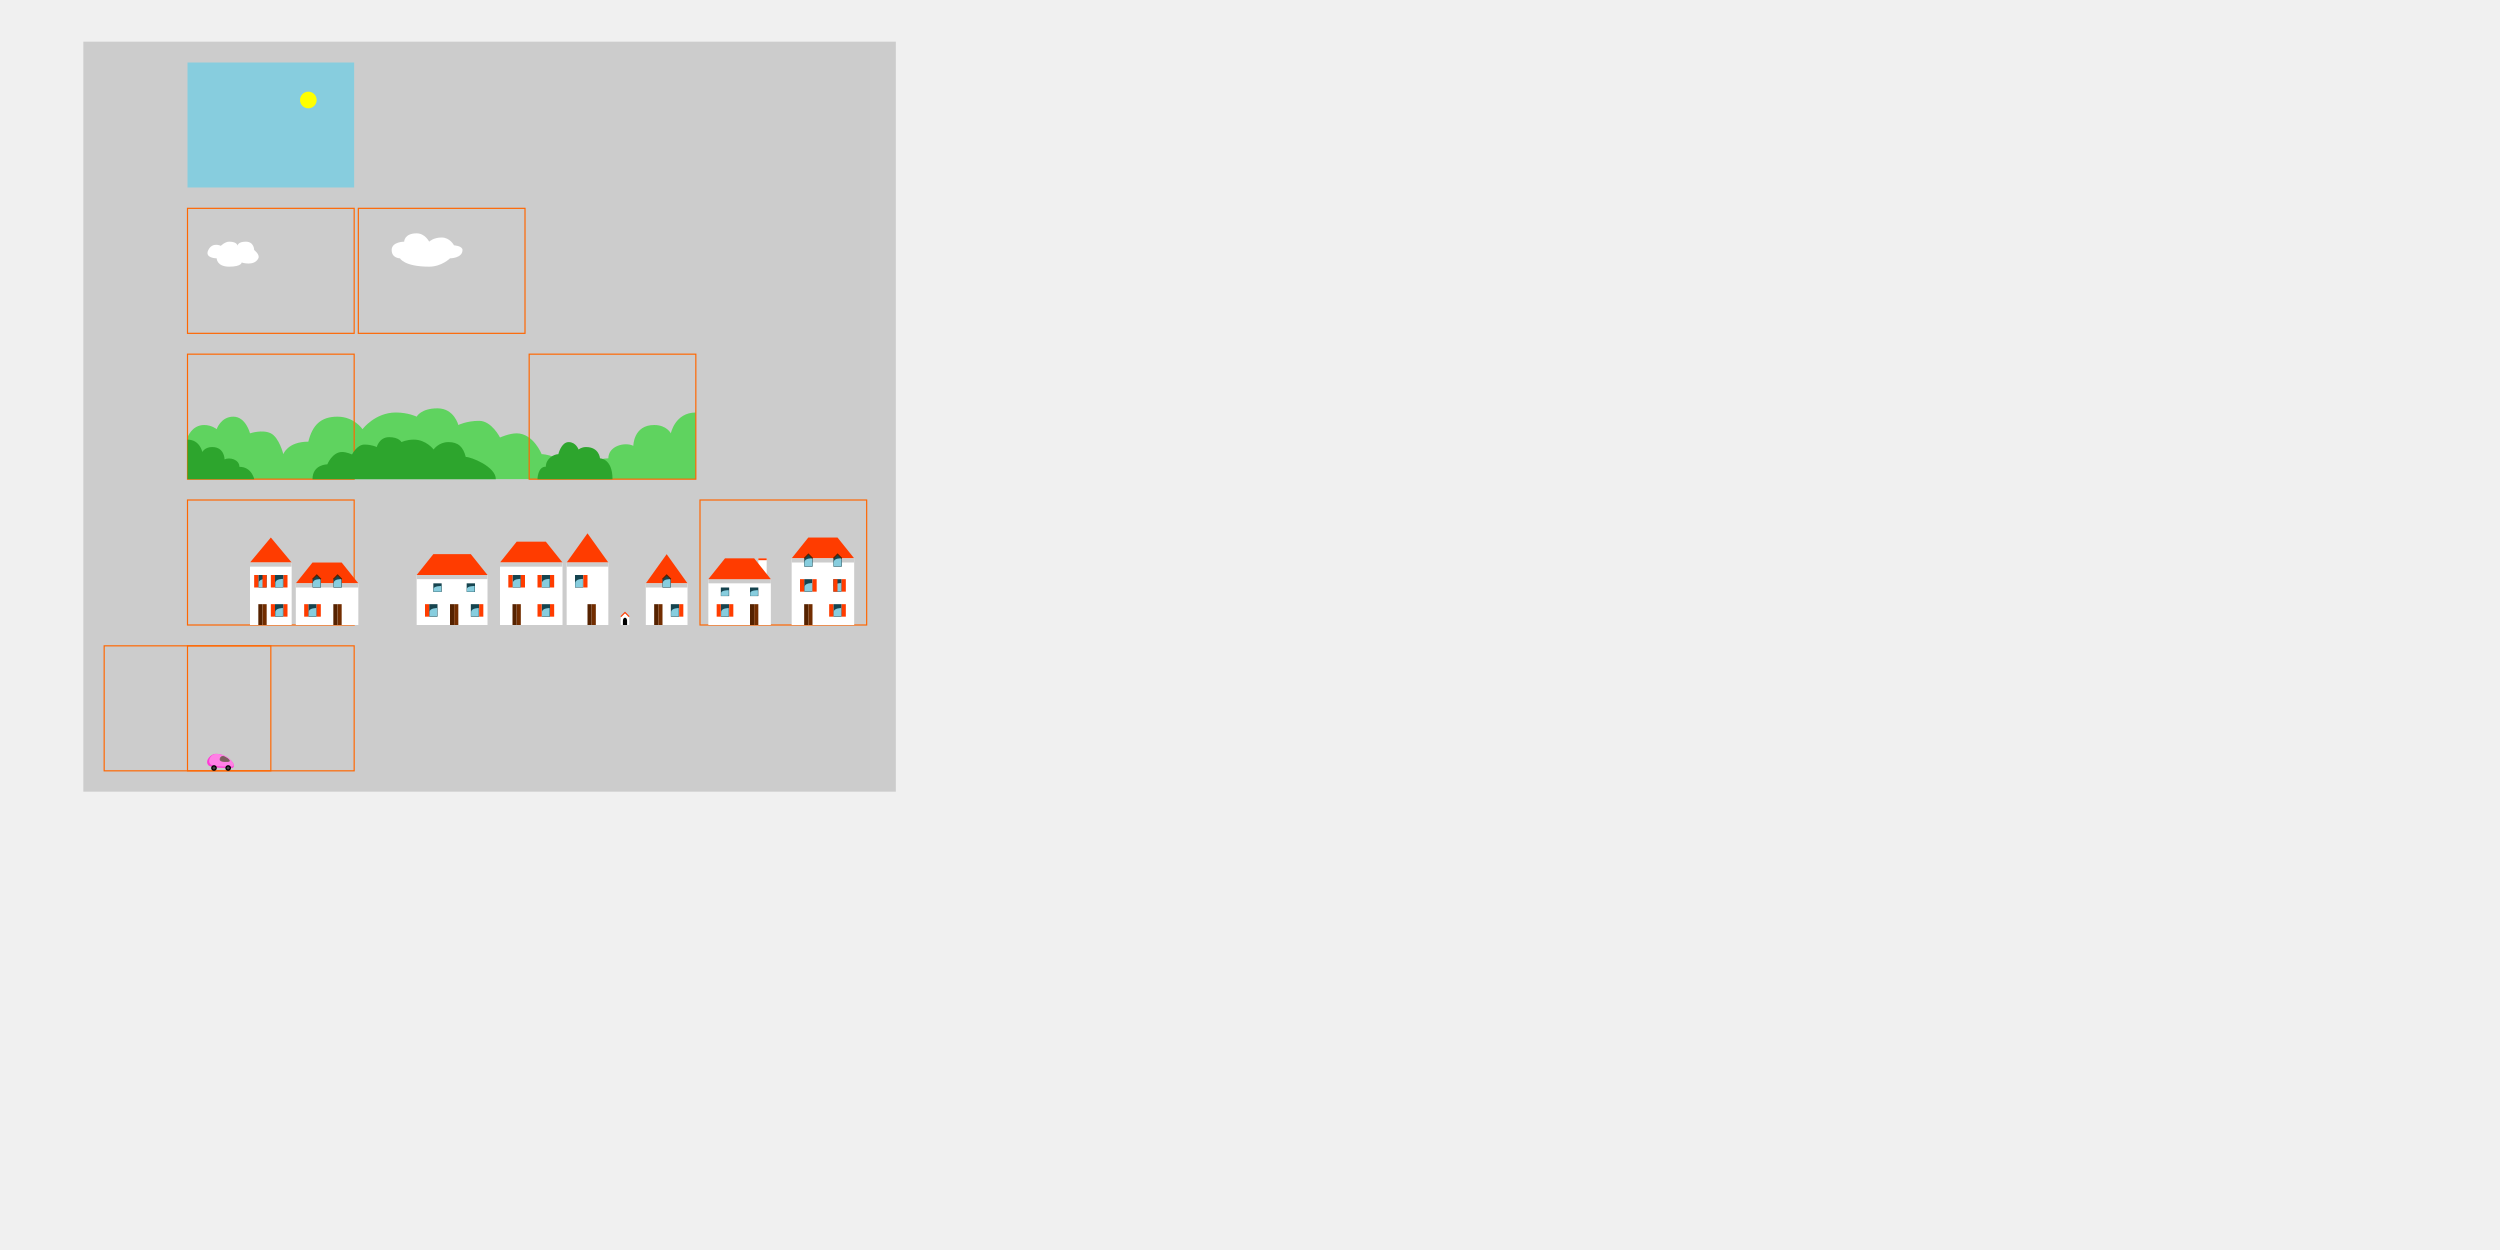
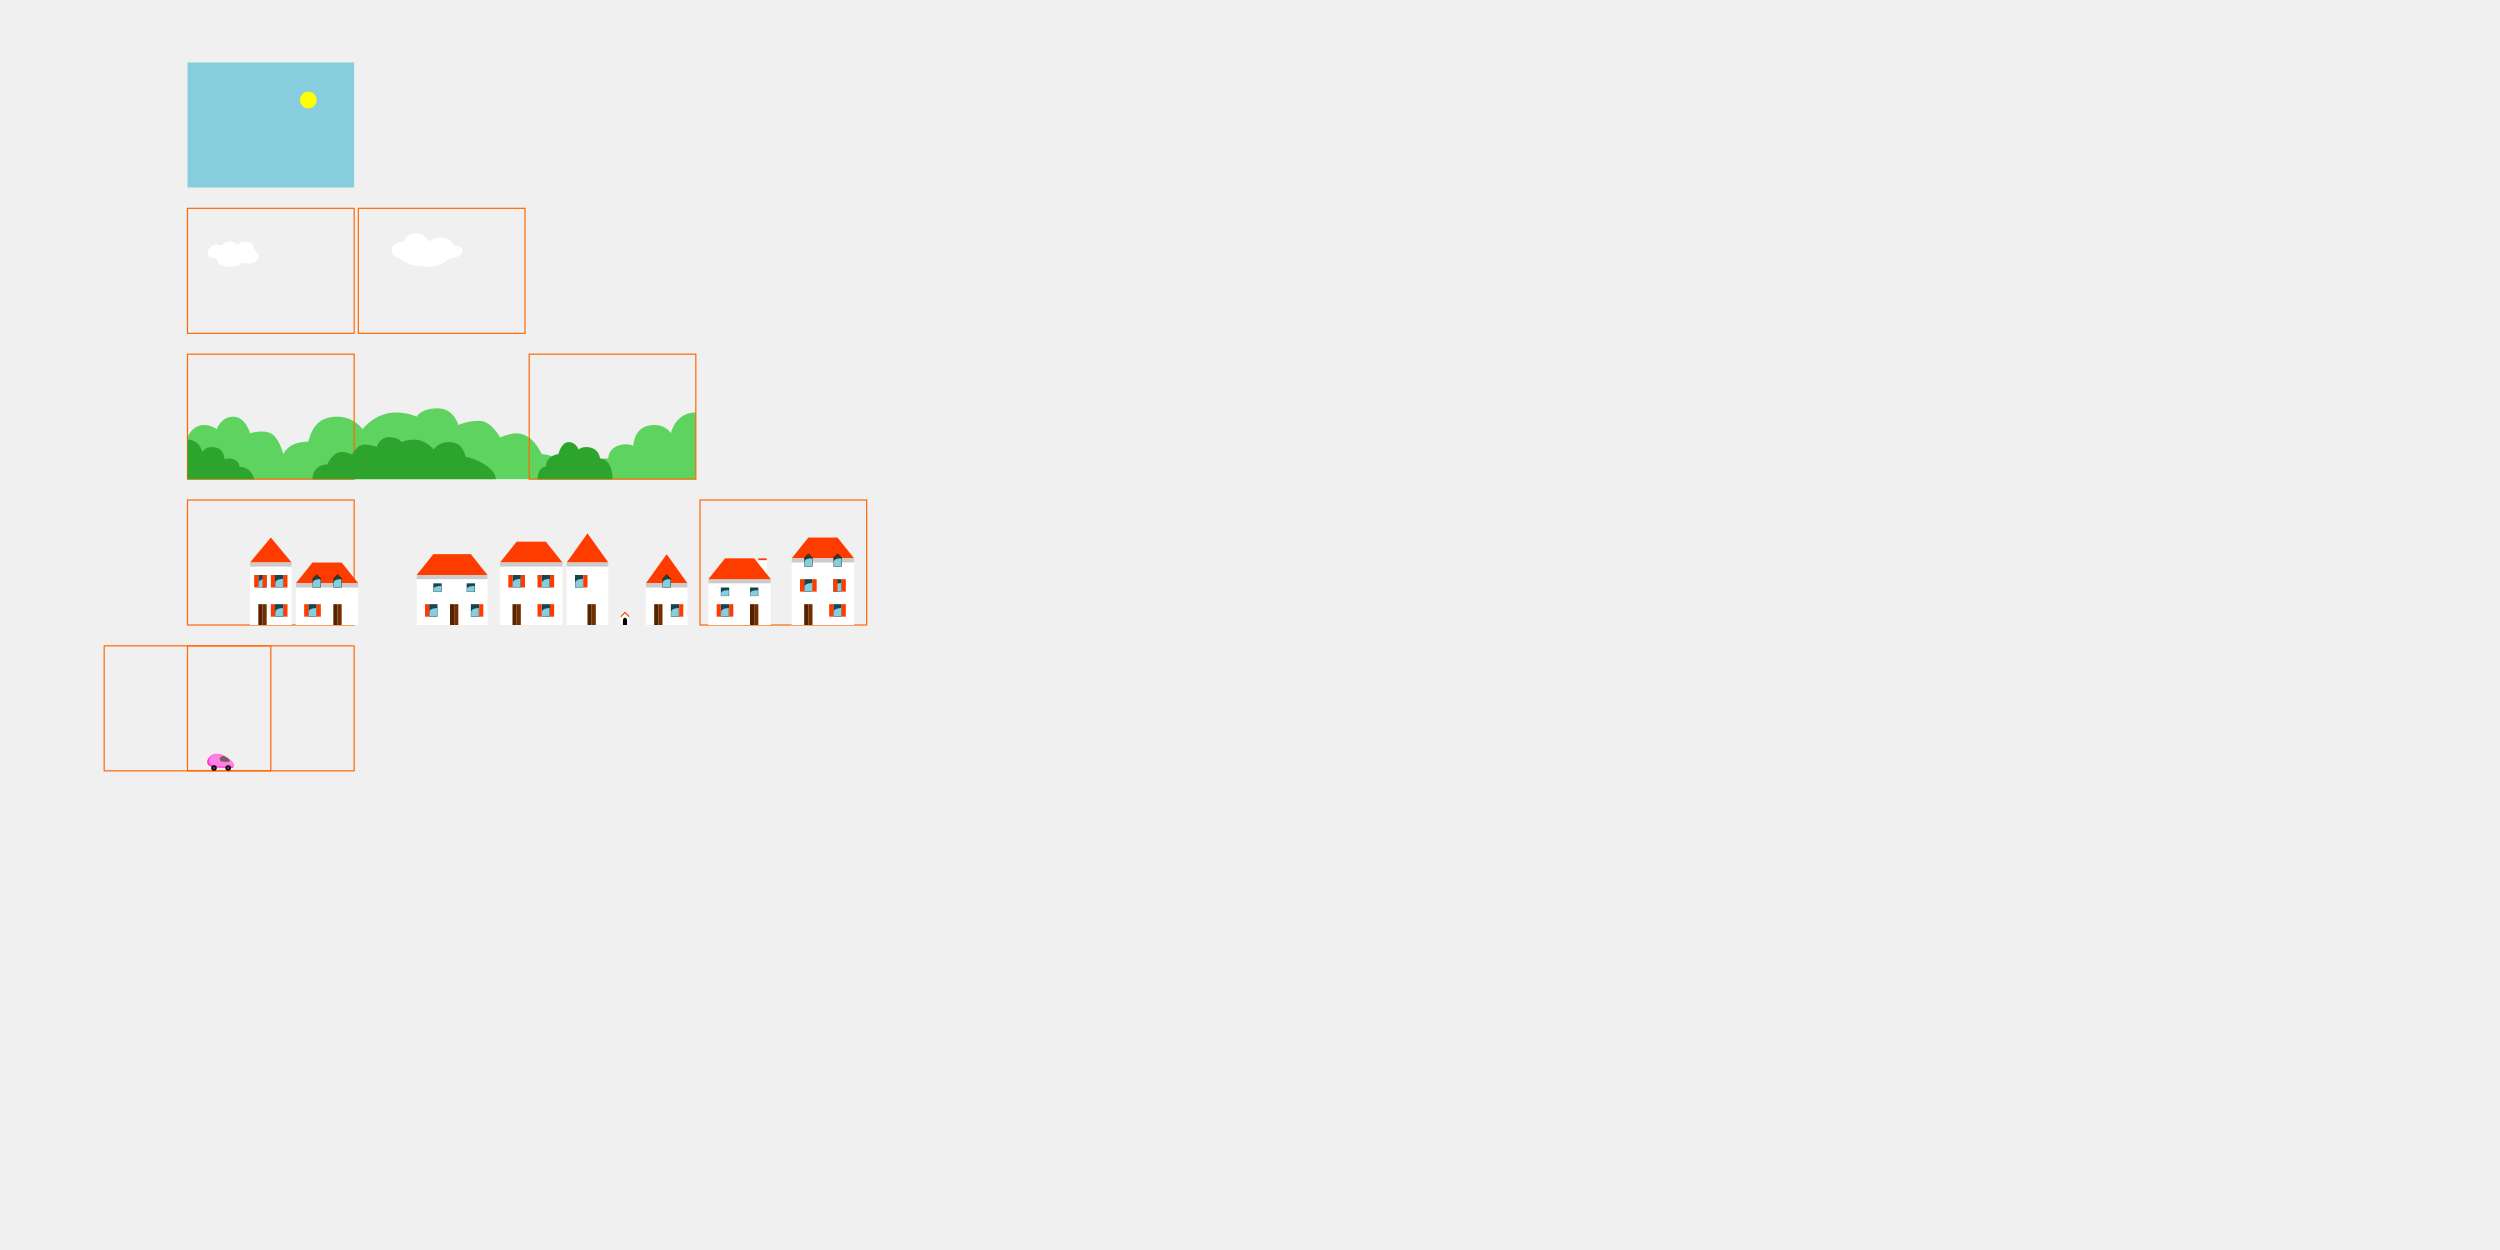
<svg xmlns="http://www.w3.org/2000/svg" xmlns:ns1="http://sozi.baierouge.fr" width="2125.984" height="1062.992" id="svg2" version="1.1">
  <defs id="defs4" />
-   <g style="display:inline" id="layer3">
+   <g style="display:none" id="layer3">
    <rect y="35.433" x="70.866" height="637.795" width="690.945" id="rect3037" style="fill:#cccccc;fill-opacity:1;fill-rule:nonzero;stroke:none" />
  </g>
  <g style="display:inline" transform="translate(0,10.62992)" id="layer1">
    <rect y="42.52" x="159.449" height="106.299" width="141.732" id="ciel" style="fill:#87cdde;stroke:none" />
    <path transform="matrix(0.8,0,0,0.8,42.51969,19.13385)" d="m 283.465,69.094 c 0,4.892 -3.966,8.858 -8.858,8.858 -4.892,0 -8.858,-3.966 -8.858,-8.858 0,-4.892 3.966,-8.858 8.858,-8.858 4.892,0 8.858,3.966 8.858,8.858 z" id="path2989" style="fill:#ffff00;fill-opacity:1;fill-rule:nonzero;stroke:none" />
  </g>
  <g style="display:inline" id="layer2">
    <path id="path2997" d="m 343.701,205.512 c 0,0 0,-7.087 10.63,-7.087 7.087,0 10.63,7.087 10.63,7.087 0,0 3.543,-3.543 10.63,-3.543 7.087,0 10.473,6.645 10.473,6.645 0,0 7.244,0.442 7.244,3.985 0,7.087 -10.63,7.087 -10.63,7.087 0,0 -7.087,7.087 -17.717,7.087 -21.26,0 -24.803,-7.087 -24.803,-7.087 0,0 -7.087,0 -7.087,-7.087 0,-7.087 10.63,-7.087 10.63,-7.087 z" style="fill:#ffffff;stroke:none" />
    <path style="fill:#ffffff;stroke:none" d="m 187.795,209.055 c 0,0 3.543,-3.543 7.087,-3.543 7.087,-1e-5 7.087,3.543 7.087,3.543 0,0 1e-5,-3.543 7.087,-3.543 7.087,0 7.087,7.087 7.087,7.087 0,0 5.128,3.917 3.543,7.087 -3.543,7.087 -14.173,3.543 -14.173,3.543 0,0 0,3.543 -10.63,3.543 -10.63,0 -10.63,-7.087 -10.63,-7.087 0,0 -10.63,0 -7.087,-7.087 3.543,-7.087 10.63,-3.543 10.63,-3.543 z" id="path3003" />
    <rect style="fill:none;stroke:#ff6600" id="nuages-depart" width="141.732" height="106.299" x="159.449" y="166.535" transform="translate(0,10.62992)" />
    <rect y="166.535" x="304.724" height="106.299" width="141.732" id="nuages-arrivee" style="fill:none;stroke:#ff6600" transform="translate(0,10.62992)" />
  </g>
  <g style="display:inline" id="layer4">
    <path id="path3059" d="m 159.449,372.047 c 0,0 3.543,-10.63 14.173,-10.63 6.36,0 10.63,3.543 10.63,3.543 0,0 3.543,-10.63 14.173,-10.63 10.63,0 14.173,14.173 14.173,14.173 0,0 10.63,-3.543 17.717,0 7.087,3.543 10.63,17.717 10.63,17.717 0,0 3.543,-10.63 21.26,-10.63 3.543,-14.173 10.63,-21.26 24.803,-21.26 14.173,10e-6 21.26,10.63 21.26,10.63 0,0 10.63,-14.173 28.346,-14.173 10.63,0 17.717,3.543 17.717,3.543 0,0 3.543,-7.087 17.717,-7.087 14.173,0 17.717,14.173 17.717,14.173 0,0 7.087,-3.543 17.717,-3.543 10.63,0 17.717,14.173 17.717,14.173 0,0 7.813,-3.543 14.173,-3.543 14.173,0 21.26,17.717 21.26,17.717 0,0 21.26,0 21.26,21.26 l 14.173,0 c 0,0 3.543,-17.717 21.26,-17.717 0,-10.63 14.173,-14.173 21.26,-10.63 0,0 0,-17.717 17.717,-17.717 10.63,0 14.173,7.087 14.173,7.087 0,0 3.543,-17.717 21.26,-17.717 0,0 0,42.163 0,56.693 l -432.283,0 z" style="fill:#5fd35f;stroke:none" />
    <rect y="301.181" x="159.449" height="106.299" width="141.732" id="arbres-depart" style="fill:none;stroke:#ff6600;display:inline" />
    <rect y="301.181" x="450" height="106.299" width="141.732" id="arbres-arrivee" style="fill:none;stroke:#ff6600;display:inline" />
    <path style="fill:#2da52d;fill-opacity:1;stroke:none" d="m 510.236,389.764 c 0,0 -0.645,-9.609 -11.951,-9.609 -3.773,0 -6.306,2.102 -6.306,2.102 0,0 -2.102,-6.306 -8.408,-6.306 -6.306,0 -8.768,10.27 -8.768,10.27 -3.543,0 -10.63,3.543 -10.63,10.63 -7.087,0 -7.087,10.63 -7.087,10.63 0,0 -28.346,0 -35.433,0 0,-10.63 -20.929,-18.918 -25.584,-18.918 -2.102,-8.408 -6.306,-12.612 -14.714,-12.612 -8.408,10e-6 -12.612,6.306 -12.612,6.306 0,0 -6.306,-8.408 -16.816,-8.408 -6.306,0 -10.51,2.102 -10.51,2.102 0,0 -2.102,-4.204 -10.51,-4.204 -8.408,0 -10.51,8.408 -10.51,8.408 0,0 -4.204,-2.102 -10.51,-2.102 -6.306,0 -10.51,8.408 -10.51,8.408 0,0 -4.635,-2.102 -8.408,-2.102 -8.408,0 -12.612,10.51 -12.612,10.51 0,0 -12.612,0 -12.612,12.612 l -49.546,0 c 0,0 -2.102,-10.51 -12.612,-10.51 0,-6.306 -8.408,-8.408 -12.612,-6.306 0,0 0,-10.51 -10.51,-10.51 -6.306,0 -8.408,4.204 -8.408,4.204 0,0 -2.102,-10.51 -12.612,-10.51 0,0 0,25.012 0,33.631 l 361.417,0 c 0,-17.717 -10.63,-17.717 -10.63,-17.717 z" id="path4352" />
  </g>
  <g style="display:inline" id="layer5">
    <rect style="fill:none;stroke:#ff6600;display:inline" id="maisons-depart" width="141.732" height="106.299" x="159.449" y="425.197" />
    <rect y="425.197" x="595.276" height="106.299" width="141.732" id="maisons-arrivee" style="fill:none;stroke:#ff6600;display:inline" />
    <rect y="478.346" x="212.598" height="53.15" width="35.433" id="rect3071" style="fill:#ffffff;fill-opacity:1;fill-rule:nonzero;stroke:none" />
    <rect style="fill:#ffffff;fill-opacity:1;fill-rule:nonzero;stroke:none" id="rect3073" width="53.15" height="35.433" x="251.575" y="496.063" />
    <rect y="488.976" x="354.331" height="42.52" width="60.236" id="rect3075" style="fill:#ffffff;fill-opacity:1;fill-rule:nonzero;stroke:none" />
    <rect style="fill:#ffffff;fill-opacity:1;fill-rule:nonzero;stroke:none" id="rect3077" width="53.15" height="53.15" x="425.197" y="478.346" />
    <rect y="478.346" x="481.89" height="53.15" width="35.433" id="rect3079" style="fill:#ffffff;fill-opacity:1;fill-rule:nonzero;stroke:none" />
    <rect style="fill:#ffffff;fill-opacity:1;fill-rule:nonzero;stroke:none" id="rect3081" width="35.433" height="35.433" x="549.213" y="496.063" />
    <rect y="492.52" x="602.362" height="38.976" width="53.15" id="rect3083" style="fill:#ffffff;fill-opacity:1;fill-rule:nonzero;stroke:none" />
    <rect style="fill:#ffffff;fill-opacity:1;fill-rule:nonzero;stroke:none" id="rect3085" width="53.15" height="56.693" x="673.228" y="474.803" />
    <path id="path3087" d="m 212.598,478.346 17.717,-21.26 17.717,21.26 z" style="fill:#ff3c00;fill-opacity:1;stroke:none" />
    <path style="fill:#ff3c00;fill-opacity:1;stroke:none" d="m 251.575,496.063 14.173,-17.717 24.803,0 14.173,17.717 z" id="path3857" />
    <path id="path3859" d="m 354.331,488.976 14.173,-17.717 31.89,0 14.173,17.717 z" style="fill:#ff3c00;fill-opacity:1;stroke:none" />
    <path style="fill:#ff3c00;fill-opacity:1;stroke:none" d="m 425.197,478.346 14.173,-17.717 24.803,0 14.173,17.717 z" id="path3861" />
    <path id="path3863" d="m 481.89,478.346 17.717,-24.803 17.717,24.803 z" style="fill:#ff3c00;fill-opacity:1;stroke:none" />
    <path style="fill:#ff3c00;fill-opacity:1;stroke:none" d="m 549.213,496.063 17.717,-24.803 17.717,24.803 z" id="path3865" />
    <path style="fill:#ff3c00;fill-opacity:1;stroke:none" d="m 673.228,474.803 14.173,-17.717 24.803,0 14.173,17.717 z" id="path3869" />
    <rect y="513.779" x="219.685" height="17.717" width="3.543" id="rect3871" style="fill:#552200;fill-opacity:1;fill-rule:nonzero;stroke:none" />
    <rect style="fill:#552200;fill-opacity:1;fill-rule:nonzero;stroke:none" id="rect3873" width="3.543" height="17.717" x="283.465" y="513.779" />
    <rect y="513.779" x="382.677" height="17.717" width="3.543" id="rect3875" style="fill:#552200;fill-opacity:1;fill-rule:nonzero;stroke:none" />
    <rect style="fill:#552200;fill-opacity:1;fill-rule:nonzero;stroke:none" id="rect3877" width="3.543" height="17.717" x="435.827" y="513.779" />
    <rect y="513.779" x="499.606" height="17.717" width="3.543" id="rect3879" style="fill:#552200;fill-opacity:1;fill-rule:nonzero;stroke:none" />
    <rect style="fill:#552200;fill-opacity:1;fill-rule:nonzero;stroke:none" id="rect3881" width="3.543" height="17.717" x="556.299" y="513.779" />
    <rect y="513.779" x="637.795" height="17.717" width="3.543" id="rect3883" style="fill:#552200;fill-opacity:1;fill-rule:nonzero;stroke:none" />
    <rect style="fill:#552200;fill-opacity:1;fill-rule:nonzero;stroke:none" id="rect3885" width="3.543" height="17.717" x="683.858" y="513.779" />
    <g id="g4376">
      <rect y="488.976" x="219.685" height="10.63" width="7.087" id="rect3891" style="fill:#16444f;fill-opacity:1;fill-rule:nonzero;stroke:none" />
      <path id="path4374" d="m 219.947,495.795 -0.039,3.499 6.509,-0.008 -0.003,-6.99 c 0,0 -6.444,-0.162 -6.467,3.499 z" style="fill:#87cdde;fill-opacity:1;stroke:none" />
    </g>
    <g id="g4392" transform="translate(42.51968,24.80315)">
      <rect style="fill:#16444f;fill-opacity:1;fill-rule:nonzero;stroke:none" id="rect4394" width="7.087" height="10.63" x="219.685" y="488.976" />
      <path style="fill:#87cdde;fill-opacity:1;stroke:none" d="m 219.947,495.795 -0.039,3.499 6.509,-0.008 -0.003,-6.99 c 0,0 -6.444,-0.162 -6.467,3.499 z" id="path4396" />
    </g>
    <g transform="translate(145.2756,24.80315)" id="g4433">
      <rect y="488.976" x="219.685" height="10.63" width="7.087" id="rect4435" style="fill:#16444f;fill-opacity:1;fill-rule:nonzero;stroke:none" />
      <path id="path4437" d="m 219.947,495.795 -0.039,3.499 6.509,-0.008 -0.003,-6.99 c 0,0 -6.444,-0.162 -6.467,3.499 z" style="fill:#87cdde;fill-opacity:1;stroke:none" />
    </g>
    <g id="g4439" transform="translate(180.7087,24.80315)">
      <rect style="fill:#16444f;fill-opacity:1;fill-rule:nonzero;stroke:none" id="rect4441" width="7.087" height="10.63" x="219.685" y="488.976" />
      <path style="fill:#87cdde;fill-opacity:1;stroke:none" d="m 219.947,495.795 -0.039,3.499 6.509,-0.008 -0.003,-6.99 c 0,0 -6.444,-0.162 -6.467,3.499 z" id="path4443" />
    </g>
    <g transform="translate(216.1417,-9.6118356e-7)" id="g4445">
      <rect y="488.976" x="219.685" height="10.63" width="7.087" id="rect4447" style="fill:#16444f;fill-opacity:1;fill-rule:nonzero;stroke:none" />
      <path id="path4449" d="m 219.947,495.795 -0.039,3.499 6.509,-0.008 -0.003,-6.99 c 0,0 -6.444,-0.162 -6.467,3.499 z" style="fill:#87cdde;fill-opacity:1;stroke:none" />
    </g>
    <g id="g4451" transform="translate(240.9449,-9.6118356e-7)">
      <rect style="fill:#16444f;fill-opacity:1;fill-rule:nonzero;stroke:none" id="rect4453" width="7.087" height="10.63" x="219.685" y="488.976" />
      <path style="fill:#87cdde;fill-opacity:1;stroke:none" d="m 219.947,495.795 -0.039,3.499 6.509,-0.008 -0.003,-6.99 c 0,0 -6.444,-0.162 -6.467,3.499 z" id="path4455" />
    </g>
    <g transform="translate(240.9449,24.80315)" id="g4457">
      <rect y="488.976" x="219.685" height="10.63" width="7.087" id="rect4459" style="fill:#16444f;fill-opacity:1;fill-rule:nonzero;stroke:none" />
      <path id="path4461" d="m 219.947,495.795 -0.039,3.499 6.509,-0.008 -0.003,-6.99 c 0,0 -6.444,-0.162 -6.467,3.499 z" style="fill:#87cdde;fill-opacity:1;stroke:none" />
    </g>
    <g id="g4463" transform="translate(269.2913,-9.6118356e-7)">
      <rect style="fill:#16444f;fill-opacity:1;fill-rule:nonzero;stroke:none" id="rect4465" width="7.087" height="10.63" x="219.685" y="488.976" />
      <path style="fill:#87cdde;fill-opacity:1;stroke:none" d="m 219.947,495.795 -0.039,3.499 6.509,-0.008 -0.003,-6.99 c 0,0 -6.444,-0.162 -6.467,3.499 z" id="path4467" />
    </g>
    <g transform="translate(350.7874,24.80315)" id="g4469">
      <rect y="488.976" x="219.685" height="10.63" width="7.087" id="rect4471" style="fill:#16444f;fill-opacity:1;fill-rule:nonzero;stroke:none" />
      <path id="path4473" d="m 219.947,495.795 -0.039,3.499 6.509,-0.008 -0.003,-6.99 c 0,0 -6.444,-0.162 -6.467,3.499 z" style="fill:#87cdde;fill-opacity:1;stroke:none" />
    </g>
    <g id="g4475" transform="translate(393.3071,24.80315)">
      <rect style="fill:#16444f;fill-opacity:1;fill-rule:nonzero;stroke:none" id="rect4477" width="7.087" height="10.63" x="219.685" y="488.976" />
      <path style="fill:#87cdde;fill-opacity:1;stroke:none" d="m 219.947,495.795 -0.039,3.499 6.509,-0.008 -0.003,-6.99 c 0,0 -6.444,-0.162 -6.467,3.499 z" id="path4479" />
    </g>
    <g transform="translate(464.1732,3.543306)" id="g4481">
      <rect y="488.976" x="219.685" height="10.63" width="7.087" id="rect4483" style="fill:#16444f;fill-opacity:1;fill-rule:nonzero;stroke:none" />
      <path id="path4485" d="m 219.947,495.795 -0.039,3.499 6.509,-0.008 -0.003,-6.99 c 0,0 -6.444,-0.162 -6.467,3.499 z" style="fill:#87cdde;fill-opacity:1;stroke:none" />
    </g>
    <g id="g4487" transform="translate(488.9764,3.543306)">
      <rect style="fill:#16444f;fill-opacity:1;fill-rule:nonzero;stroke:none" id="rect4489" width="7.087" height="10.63" x="219.685" y="488.976" />
      <path style="fill:#87cdde;fill-opacity:1;stroke:none" d="m 219.947,495.795 -0.039,3.499 6.509,-0.008 -0.003,-6.99 c 0,0 -6.444,-0.162 -6.467,3.499 z" id="path4491" />
    </g>
    <g transform="translate(488.9764,24.80315)" id="g4493">
      <rect y="488.976" x="219.685" height="10.63" width="7.087" id="rect4495" style="fill:#16444f;fill-opacity:1;fill-rule:nonzero;stroke:none" />
      <path id="path4497" d="m 219.947,495.795 -0.039,3.499 6.509,-0.008 -0.003,-6.99 c 0,0 -6.444,-0.162 -6.467,3.499 z" style="fill:#87cdde;fill-opacity:1;stroke:none" />
    </g>
    <g transform="matrix(1,0,0,0.687392,393.3071,163.4878)" id="g4499">
      <rect y="488.976" x="219.685" height="10.63" width="7.087" id="rect4501" style="fill:#16444f;fill-opacity:1;fill-rule:nonzero;stroke:none" />
      <path id="path4503" d="m 219.947,495.795 -0.039,3.499 6.509,-0.008 -0.003,-6.99 c 0,0 -6.444,-0.162 -6.467,3.499 z" style="fill:#87cdde;fill-opacity:1;stroke:none" />
    </g>
    <g id="g4505" transform="matrix(1,0,0,0.687392,418.1102,163.4878)">
      <rect style="fill:#16444f;fill-opacity:1;fill-rule:nonzero;stroke:none" id="rect4507" width="7.087" height="10.63" x="219.685" y="488.976" />
      <path style="fill:#87cdde;fill-opacity:1;stroke:none" d="m 219.947,495.795 -0.039,3.499 6.509,-0.008 -0.003,-6.99 c 0,0 -6.444,-0.162 -6.467,3.499 z" id="path4509" />
    </g>
    <g id="g4511" transform="matrix(1,0,0,0.687392,148.8189,159.9445)">
      <rect style="fill:#16444f;fill-opacity:1;fill-rule:nonzero;stroke:none" id="rect4513" width="7.087" height="10.63" x="219.685" y="488.976" />
      <path style="fill:#87cdde;fill-opacity:1;stroke:none" d="m 219.947,495.795 -0.039,3.499 6.509,-0.008 -0.003,-6.99 c 0,0 -6.444,-0.162 -6.467,3.499 z" id="path4515" />
    </g>
    <g transform="matrix(1,0,0,0.687392,177.1653,159.9445)" id="g4517">
      <rect y="488.976" x="219.685" height="10.63" width="7.087" id="rect4519" style="fill:#16444f;fill-opacity:1;fill-rule:nonzero;stroke:none" />
      <path id="path4521" d="m 219.947,495.795 -0.039,3.499 6.509,-0.008 -0.003,-6.99 c 0,0 -6.444,-0.162 -6.467,3.499 z" style="fill:#87cdde;fill-opacity:1;stroke:none" />
    </g>
    <rect style="fill:#ff3c00;fill-opacity:1;fill-rule:nonzero;stroke:none;stroke-width:1.5;stroke-miterlimit:4;stroke-opacity:1;stroke-dasharray:none;stroke-dashoffset:0;display:inline" id="rect4547" width="3.543" height="10.63" x="258.661" y="513.779" />
    <rect y="513.779" x="269.291" height="10.63" width="3.543" id="rect4568" style="fill:#ff3c00;fill-opacity:1;fill-rule:nonzero;stroke:none;display:inline" />
    <rect y="513.779" x="240.945" height="10.63" width="3.543" id="rect4570" style="fill:#ff3c00;fill-opacity:1;fill-rule:nonzero;stroke:none;display:inline" />
    <rect style="fill:#ff3c00;fill-opacity:1;fill-rule:nonzero;stroke:none;display:inline" id="rect4572" width="3.543" height="10.63" x="230.315" y="513.779" />
    <rect y="488.976" x="240.945" height="10.63" width="3.543" id="rect4574" style="fill:#ff3c00;fill-opacity:1;fill-rule:nonzero;stroke:none;display:inline" />
    <rect style="fill:#ff3c00;fill-opacity:1;fill-rule:nonzero;stroke:none;display:inline" id="rect4576" width="3.543" height="10.63" x="230.315" y="488.976" />
    <rect style="fill:#ff3c00;fill-opacity:1;fill-rule:nonzero;stroke:none;display:inline" id="rect4580" width="3.543" height="10.63" x="223.228" y="488.976" />
    <g id="g4380" transform="translate(14.17322,-9.6118356e-7)">
      <rect style="fill:#16444f;fill-opacity:1;fill-rule:nonzero;stroke:none" id="rect4382" width="7.087" height="10.63" x="219.685" y="488.976" />
      <path style="fill:#87cdde;fill-opacity:1;stroke:none" d="m 219.947,495.795 -0.039,3.499 6.509,-0.008 -0.003,-6.99 c 0,0 -6.444,-0.162 -6.467,3.499 z" id="path4384" />
    </g>
    <g transform="translate(14.17322,24.80315)" id="g4386">
      <rect y="488.976" x="219.685" height="10.63" width="7.087" id="rect4388" style="fill:#16444f;fill-opacity:1;fill-rule:nonzero;stroke:none" />
      <path id="path4390" d="m 219.947,495.795 -0.039,3.499 6.509,-0.008 -0.003,-6.99 c 0,0 -6.444,-0.162 -6.467,3.499 z" style="fill:#87cdde;fill-opacity:1;stroke:none" />
    </g>
    <rect y="488.976" x="216.142" height="10.63" width="3.543" id="rect4578" style="fill:#ff3c00;fill-opacity:1;fill-rule:nonzero;stroke:none;display:inline" />
    <rect style="fill:#ff3c00;fill-opacity:1;fill-rule:nonzero;stroke:none;display:inline" id="rect4582" width="3.543" height="10.63" x="361.417" y="513.779" />
    <rect y="513.779" x="407.48" height="10.63" width="3.543" id="rect4584" style="fill:#ff3c00;fill-opacity:1;fill-rule:nonzero;stroke:none;display:inline" />
    <rect style="fill:#ff3c00;fill-opacity:1;fill-rule:nonzero;stroke:none;display:inline" id="rect4586" width="3.543" height="10.63" x="432.283" y="488.976" />
    <rect y="488.976" x="442.913" height="10.63" width="3.543" id="rect4588" style="fill:#ff3c00;fill-opacity:1;fill-rule:nonzero;stroke:none;display:inline" />
    <rect style="fill:#ff3c00;fill-opacity:1;fill-rule:nonzero;stroke:none;display:inline" id="rect4590" width="3.543" height="10.63" x="457.087" y="488.976" />
    <rect y="488.976" x="467.717" height="10.63" width="3.543" id="rect4592" style="fill:#ff3c00;fill-opacity:1;fill-rule:nonzero;stroke:none;display:inline" />
    <rect style="fill:#ff3c00;fill-opacity:1;fill-rule:nonzero;stroke:none;display:inline" id="rect4594" width="3.543" height="10.63" x="467.717" y="513.779" />
    <rect y="513.779" x="457.087" height="10.63" width="3.543" id="rect4596" style="fill:#ff3c00;fill-opacity:1;fill-rule:nonzero;stroke:none;display:inline" />
    <rect style="fill:#ff3c00;fill-opacity:1;fill-rule:nonzero;stroke:none;display:inline" id="rect4598" width="3.543" height="10.63" x="496.063" y="488.976" />
    <rect y="513.779" x="577.559" height="10.63" width="3.543" id="rect4600" style="fill:#ff3c00;fill-opacity:1;fill-rule:nonzero;stroke:none;display:inline" />
    <rect style="fill:#ff3c00;fill-opacity:1;fill-rule:nonzero;stroke:none;display:inline" id="rect4602" width="3.543" height="10.63" x="609.449" y="513.779" />
    <rect y="513.779" x="620.079" height="10.63" width="3.543" id="rect4604" style="fill:#ff3c00;fill-opacity:1;fill-rule:nonzero;stroke:none;display:inline" />
    <rect style="fill:#ff3c00;fill-opacity:1;fill-rule:nonzero;stroke:none;display:inline" id="rect4606" width="3.543" height="10.63" x="680.315" y="492.52" />
    <rect y="492.52" x="715.748" height="10.63" width="3.543" id="rect4608" style="fill:#ff3c00;fill-opacity:1;fill-rule:nonzero;stroke:none;display:inline" />
    <rect style="fill:#ff3c00;fill-opacity:1;fill-rule:nonzero;stroke:none;display:inline" id="rect4610" width="3.543" height="10.63" x="715.748" y="513.779" />
    <rect y="492.52" x="708.661" height="10.63" width="3.543" id="rect4612" style="fill:#ff3c00;fill-opacity:1;fill-rule:nonzero;stroke:none;display:inline" />
    <rect style="fill:#ff3c00;fill-opacity:1;fill-rule:nonzero;stroke:none;display:inline" id="rect4614" width="3.543" height="10.63" x="705.118" y="513.779" />
    <rect y="492.52" x="690.945" height="10.63" width="3.543" id="rect4616" style="fill:#ff3c00;fill-opacity:1;fill-rule:nonzero;stroke:none;display:inline" />
    <rect style="fill:#cccccc;fill-opacity:1;fill-rule:nonzero;stroke:none" id="rect4618" width="60.236" height="3.543" x="354.331" y="488.976" />
    <rect y="478.346" x="425.197" height="3.543" width="53.15" id="rect4620" style="fill:#cccccc;fill-opacity:1;fill-rule:nonzero;stroke:none" />
    <rect style="fill:#cccccc;fill-opacity:1;fill-rule:nonzero;stroke:none" id="rect4622" width="35.433" height="3.543" x="481.89" y="478.346" />
    <rect y="496.063" x="549.213" height="3.543" width="35.433" id="rect4624" style="fill:#cccccc;fill-opacity:1;fill-rule:nonzero;stroke:none" />
    <g transform="translate(343.7008,4.4848057e-6)" id="g4523">
      <path style="fill:#16444f;fill-opacity:1;fill-rule:nonzero;stroke:none" d="m 219.685,492.52 3.46,-3.543 3.627,3.543 0,7.087 -7.087,0 z" id="path4525" />
      <path id="path4527" d="m 219.947,495.795 -0.039,3.499 6.509,-0.008 -0.003,-6.766 c 0,0 -6.444,-0.385 -6.467,3.275 z" style="fill:#87cdde;fill-opacity:1;stroke:none" />
      <path style="fill:none;stroke:#552200;stroke-width:1px;stroke-linecap:butt;stroke-linejoin:miter;stroke-opacity:1;display:inline" d="m 219.685,492.52 3.543,-3.543 3.543,3.543 0,0" id="path4529" />
    </g>
    <rect style="fill:#cccccc;fill-opacity:1;fill-rule:nonzero;stroke:none" id="rect4626" width="53.15" height="3.543" x="602.362" y="492.52" />
    <rect y="474.803" x="673.228" height="3.543" width="53.15" id="rect4628" style="fill:#cccccc;fill-opacity:1;fill-rule:nonzero;stroke:none" />
    <g id="g4531" transform="translate(464.2565,-17.71654)">
      <path id="path4533" d="m 219.685,492.52 3.46,-3.543 3.627,3.543 0,7.087 -7.087,0 z" style="fill:#16444f;fill-opacity:1;fill-rule:nonzero;stroke:none" />
      <path style="fill:#87cdde;fill-opacity:1;stroke:none" d="m 219.947,495.795 -0.039,3.499 6.509,-0.008 -0.003,-6.766 c 0,0 -6.444,-0.385 -6.467,3.275 z" id="path4535" />
      <path id="path4537" d="m 219.685,492.52 3.543,-3.543 3.543,3.543 0,0" style="fill:none;stroke:#552200;stroke-width:1px;stroke-linecap:butt;stroke-linejoin:miter;stroke-opacity:1;display:inline" />
    </g>
    <g transform="translate(489.0597,-17.71654)" id="g4539">
      <path style="fill:#16444f;fill-opacity:1;fill-rule:nonzero;stroke:none" d="m 219.685,492.52 3.46,-3.543 3.627,3.543 0,7.087 -7.087,0 z" id="path4541" />
      <path id="path4543" d="m 219.947,495.795 -0.039,3.499 6.509,-0.008 -0.003,-6.766 c 0,0 -6.444,-0.385 -6.467,3.275 z" style="fill:#87cdde;fill-opacity:1;stroke:none" />
      <path style="fill:none;stroke:#552200;stroke-width:1px;stroke-linecap:butt;stroke-linejoin:miter;stroke-opacity:1;display:inline" d="m 219.685,492.52 3.543,-3.543 3.543,3.543 0,0" id="path4545" />
    </g>
    <rect y="496.063" x="251.575" height="3.543" width="53.15" id="rect4630" style="fill:#cccccc;fill-opacity:1;fill-rule:nonzero;stroke:none" />
    <g transform="translate(46.1463,-9.6118356e-7)" id="g4398">
      <path style="fill:#16444f;fill-opacity:1;fill-rule:nonzero;stroke:none" d="m 219.685,492.52 3.46,-3.543 3.627,3.543 0,7.087 -7.087,0 z" id="rect4400" />
      <path id="path4402" d="m 219.947,495.795 -0.039,3.499 6.509,-0.008 -0.003,-6.766 c 0,0 -6.444,-0.385 -6.467,3.275 z" style="fill:#87cdde;fill-opacity:1;stroke:none" />
      <path style="fill:none;stroke:#552200;stroke-width:1px;stroke-linecap:butt;stroke-linejoin:miter;stroke-opacity:1;display:inline" d="m 219.685,492.52 3.543,-3.543 3.543,3.543 0,0" id="path4405" />
    </g>
    <g id="g4425" transform="translate(63.86283,-2.6018088e-6)">
      <path id="path4427" d="m 219.685,492.52 3.46,-3.543 3.627,3.543 0,7.087 -7.087,0 z" style="fill:#16444f;fill-opacity:1;fill-rule:nonzero;stroke:none" />
      <path style="fill:#87cdde;fill-opacity:1;stroke:none" d="m 219.947,495.795 -0.039,3.499 6.509,-0.008 -0.003,-6.766 c 0,0 -6.444,-0.385 -6.467,3.275 z" id="path4429" />
      <path id="path4431" d="m 219.685,492.52 3.543,-3.543 3.543,3.543 0,0" style="fill:none;stroke:#552200;stroke-width:1px;stroke-linecap:butt;stroke-linejoin:miter;stroke-opacity:1;display:inline" />
    </g>
    <rect style="fill:#cccccc;fill-opacity:1;fill-rule:nonzero;stroke:none" id="rect4632" width="35.433" height="3.543" x="212.598" y="478.346" />
    <rect y="513.779" x="687.402" height="17.717" width="3.543" id="rect4634" style="fill:#722d00;fill-opacity:1;fill-rule:nonzero;stroke:none" />
    <rect style="fill:#722d00;fill-opacity:1;fill-rule:nonzero;stroke:none" id="rect4636" width="3.543" height="17.717" x="641.339" y="513.779" />
    <rect y="513.779" x="559.843" height="17.717" width="3.543" id="rect4638" style="fill:#722d00;fill-opacity:1;fill-rule:nonzero;stroke:none" />
    <rect style="fill:#722d00;fill-opacity:1;fill-rule:nonzero;stroke:none" id="rect4640" width="3.543" height="17.717" x="503.15" y="513.779" />
    <rect y="513.779" x="439.37" height="17.717" width="3.543" id="rect4642" style="fill:#722d00;fill-opacity:1;fill-rule:nonzero;stroke:none" />
    <rect style="fill:#722d00;fill-opacity:1;fill-rule:nonzero;stroke:none" id="rect4644" width="3.543" height="17.717" x="386.22" y="513.779" />
    <rect y="513.779" x="287.008" height="17.717" width="3.543" id="rect4646" style="fill:#722d00;fill-opacity:1;fill-rule:nonzero;stroke:none" />
    <rect style="fill:#722d00;fill-opacity:1;fill-rule:nonzero;stroke:none" id="rect4648" width="3.543" height="17.717" x="223.228" y="513.779" />
    <path style="fill:#ffffff;fill-opacity:1;fill-rule:nonzero;stroke:none" d="m 527.953,524.409 3.543,-3.543 3.543,3.543 0,7.087 -7.087,0 z" id="rect4650" />
    <path id="path4652" d="m 527.953,524.409 3.543,-3.543 3.543,3.543" style="fill:none;stroke:#ff3c00;stroke-opacity:1" />
    <path style="fill:#000000;stroke:none" d="m 529.724,531.496 0,-3.543 c 0,-3.543 3.543,-3.543 3.543,0 l 0,3.543 z" id="path4655" />
    <rect style="fill:#ffffff;fill-opacity:1;fill-rule:nonzero;stroke:none" id="rect4657" width="7.087" height="14.173" x="644.882" y="474.803" />
    <path id="path3867" d="m 602.362,492.52 14.173,-17.717 24.803,0 14.173,17.717 z" style="fill:#ff3c00;fill-opacity:1;stroke:none" />
    <rect style="fill:#ff3c00;fill-opacity:1;fill-rule:nonzero;stroke:none" id="rect4659" width="7.087" height="1.579" x="644.882" y="474.803" />
  </g>
  <g id="layer6">
    <rect y="549.213" x="159.449" height="106.299" width="141.732" id="voiture-depart" style="display:inline;fill:none;stroke:#ff6600" />
    <rect style="fill:none;stroke:#ff6600;display:inline" id="voiture-arrivee" width="141.732" height="106.299" x="88.583" y="549.213" />
    <g id="g4362" transform="matrix(0.6800487,0,0,0.6800487,56.68428,209.7318)">
      <path id="path4354" d="m 177.165,648.425 c 3.189,3.543 19.134,3.543 28.701,3.543 3.189,0 3.189,-1.873 3.189,-3.543 0,-3.543 -9.567,-14.173 -22.323,-14.173 -6.806,0 -14.38,8.826 -9.567,14.173 z" style="fill:#ff39d6;fill-opacity:1;stroke:none" />
      <path style="fill:#ff80e5;stroke:none" d="m 179.764,647.166 c 2.835,3.15 17.012,3.15 25.519,3.15 2.835,0 3.684,-0.817 3.684,-2.302 0,-3.15 -9.578,-13.852 -22.125,-13.718 -6.051,0.065 -11.357,8.115 -7.078,12.87 z" id="path3948" />
      <path style="fill:#000000;fill-opacity:1;fill-rule:nonzero;stroke:none" id="path3942" d="m 212.598,651.968 c 0,1.957 -1.586,3.543 -3.543,3.543 -1.957,0 -3.543,-1.586 -3.543,-3.543 0,-1.957 1.586,-3.543 3.543,-3.543 1.957,0 3.543,1.586 3.543,3.543 z" transform="translate(-24.80315,0)" />
      <path d="m 212.598,651.968 c 0,1.957 -1.586,3.543 -3.543,3.543 -1.957,0 -3.543,-1.586 -3.543,-3.543 0,-1.957 1.586,-3.543 3.543,-3.543 1.957,0 3.543,1.586 3.543,3.543 z" id="path3944" style="fill:#000000;fill-opacity:1;fill-rule:nonzero;stroke:none" transform="translate(-7.086607,0)" />
      <path style="fill:#916f6f;stroke:none" d="m 195.198,636.974 c -2.641,0 -4.869,3.451 -3.48,5.698 1.242,2.009 9.767,2.514 11.956,1.136 2.235,-1.407 -5.835,-6.834 -8.476,-6.834 z" id="path3950" />
      <path id="path4356" d="m 195.512,637.242 c -2.401,0 -4.426,3.066 -3.164,5.063 1.129,1.785 8.879,2.234 10.869,1.01 2.032,-1.25 -5.304,-6.072 -7.705,-6.072 z" style="fill:#7b5d5d;fill-opacity:1;stroke:none" />
      <path transform="matrix(0.5212301,0,0,0.5212301,75.28614,312.1428)" d="m 212.598,651.968 c 0,1.957 -1.586,3.543 -3.543,3.543 -1.957,0 -3.543,-1.586 -3.543,-3.543 0,-1.957 1.586,-3.543 3.543,-3.543 1.957,0 3.543,1.586 3.543,3.543 z" id="path4358" style="fill:#444444;fill-opacity:1;fill-rule:nonzero;stroke:none" />
      <path style="fill:#444444;fill-opacity:1;fill-rule:nonzero;stroke:none" id="path4360" d="m 212.598,651.968 c 0,1.957 -1.586,3.543 -3.543,3.543 -1.957,0 -3.543,-1.586 -3.543,-3.543 0,-1.957 1.586,-3.543 3.543,-3.543 1.957,0 3.543,1.586 3.543,3.543 z" transform="matrix(0.5212301,0,0,0.5212301,93.00268,312.1428)" />
    </g>
  </g>
  <ns1:frame id="frame1" ns1:clip="true" ns1:hide="true" ns1:transition-zoom-percent="0" ns1:transition-profile="linear" ns1:sequence="1" ns1:title="Départ" ns1:timeout-enable="true" ns1:timeout-ms="1000" ns1:transition-duration-ms="1000">
    <ns1:layer ns1:group="layer1" ns1:refid="ciel" ns1:hide="false" />
    <ns1:layer ns1:group="layer2" ns1:refid="nuages-depart" />
    <ns1:layer ns1:group="layer4" ns1:refid="arbres-depart" />
    <ns1:layer ns1:group="layer5" ns1:refid="maisons-depart" />
    <ns1:layer ns1:group="layer6" ns1:refid="voiture-depart" />
  </ns1:frame>
  <ns1:frame id="frame2" ns1:clip="true" ns1:hide="true" ns1:transition-zoom-percent="0" ns1:transition-profile="linear" ns1:sequence="2" ns1:title="Arrivée" ns1:timeout-enable="true" ns1:timeout-ms="1000" ns1:transition-duration-ms="7000">
    <ns1:layer ns1:group="layer1" ns1:refid="ciel" ns1:hide="false" />
    <ns1:layer ns1:group="layer2" ns1:refid="nuages-arrivee" />
    <ns1:layer ns1:group="layer4" ns1:refid="arbres-arrivee" />
    <ns1:layer ns1:group="layer5" ns1:refid="maisons-arrivee" />
    <ns1:layer ns1:group="layer6" ns1:refid="voiture-arrivee" />
  </ns1:frame>
-   <style ns1:version="12.03-16221027" id="sozi-style">/*
+   <style ns1:version="12.03-17230153" id="sozi-style">/*
 * Sozi - A presentation tool using the SVG standard
 *
 * Copyright (C) 2010-2012 Guillaume Savaton
 *
 * This program is dual licensed under the terms of the MIT license
 * or the GNU General Public License (GPL) version 3.
 * A copy of both licenses is provided in the doc/ folder of the
 * official release of Sozi.
 * 
 * See http://sozi.baierouge.fr/wiki/en:license for details.
 */

#sozi-toc text {
   fill: #eff;
   font-family: Verdana, sans-serif;
   font-size: 12pt;
}

#sozi-toc text:hover {
   fill: #0cf;
   cursor: pointer;
}

#sozi-toc text.sozi-toc-current {
   fill: #fa4;
}

#sozi-toc-background {
   stroke: #222;
   stroke-opacity: 0.1;
   stroke-width: 10;
   fill: #222;
   fill-opacity: 0.9;
}

.sozi-toc-arrow {
   fill: #eff;
   fill-opacity: 0.75;
   stroke: none;
}

.sozi-toc-arrow:hover {
   fill: #0cf;
}

#sozi-framenumber circle {
   stroke: #222;
   stroke-opacity: 0.1;
   stroke-width: 4;
   fill: #222;
   fill-opacity: 0.9;
}

#sozi-framenumber text {
   fill: #eff;
   font-family: Verdana, sans-serif;
   font-size: 12pt;
}

</style>
</svg>
